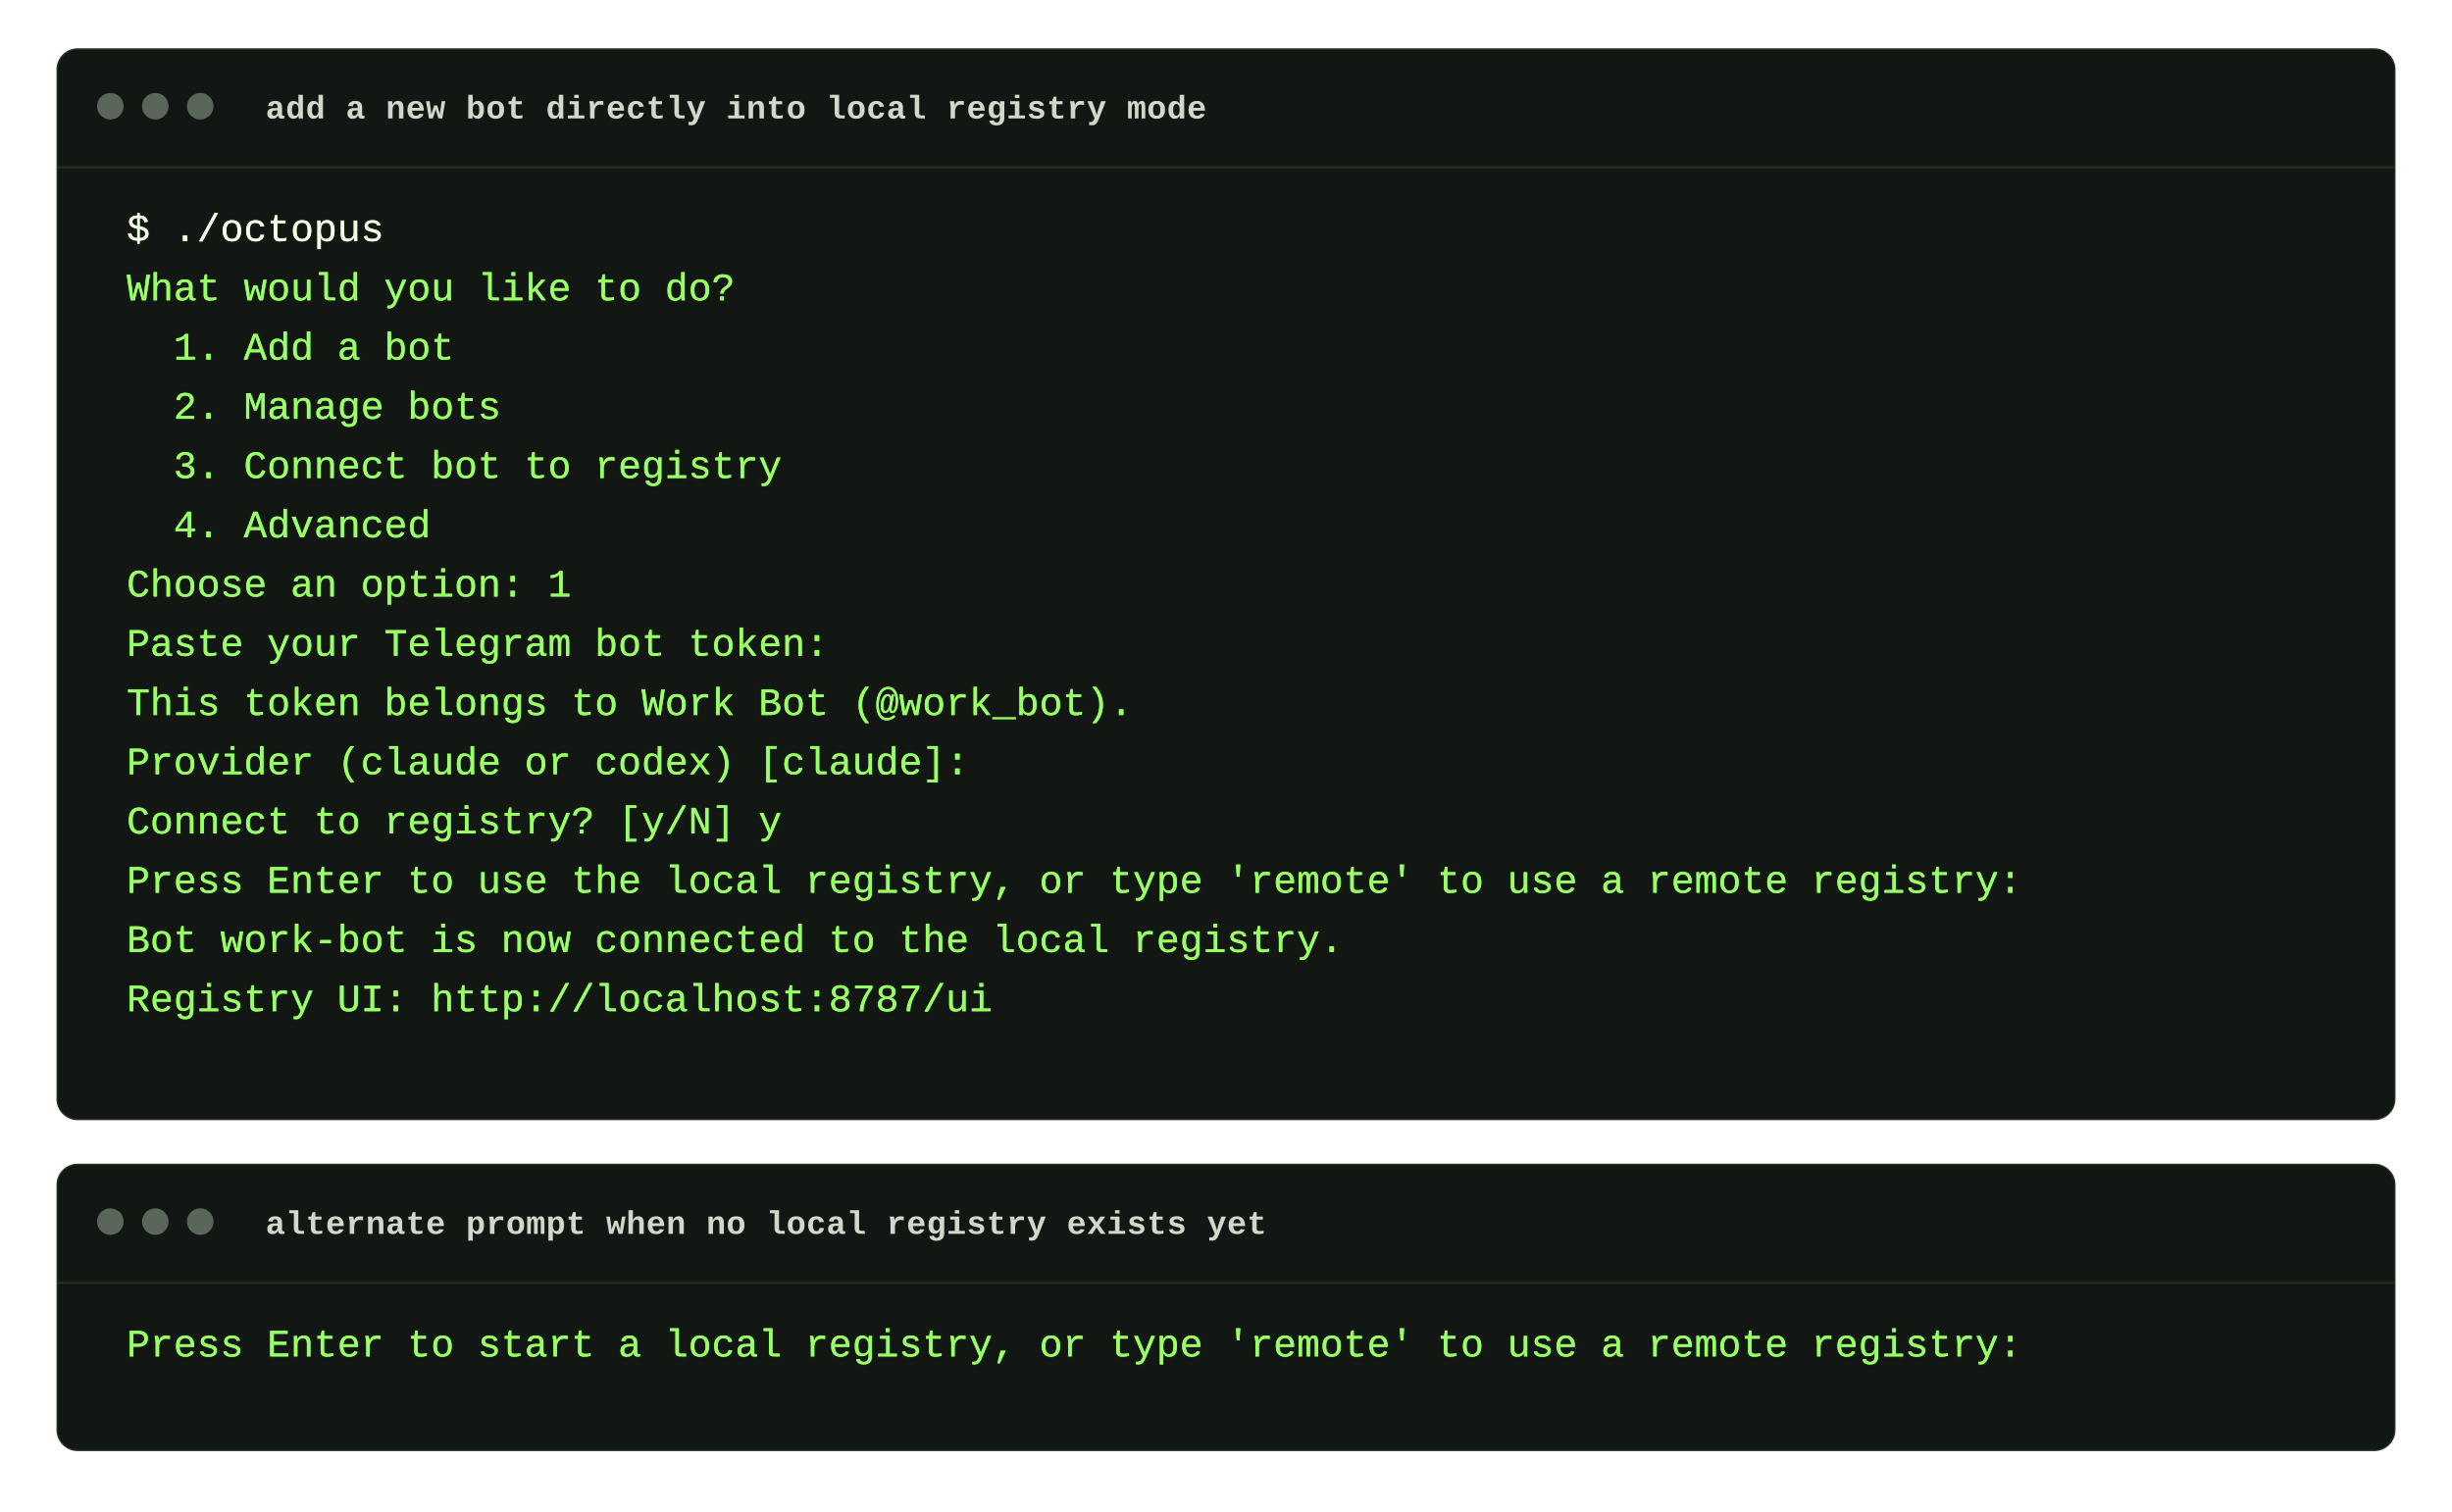
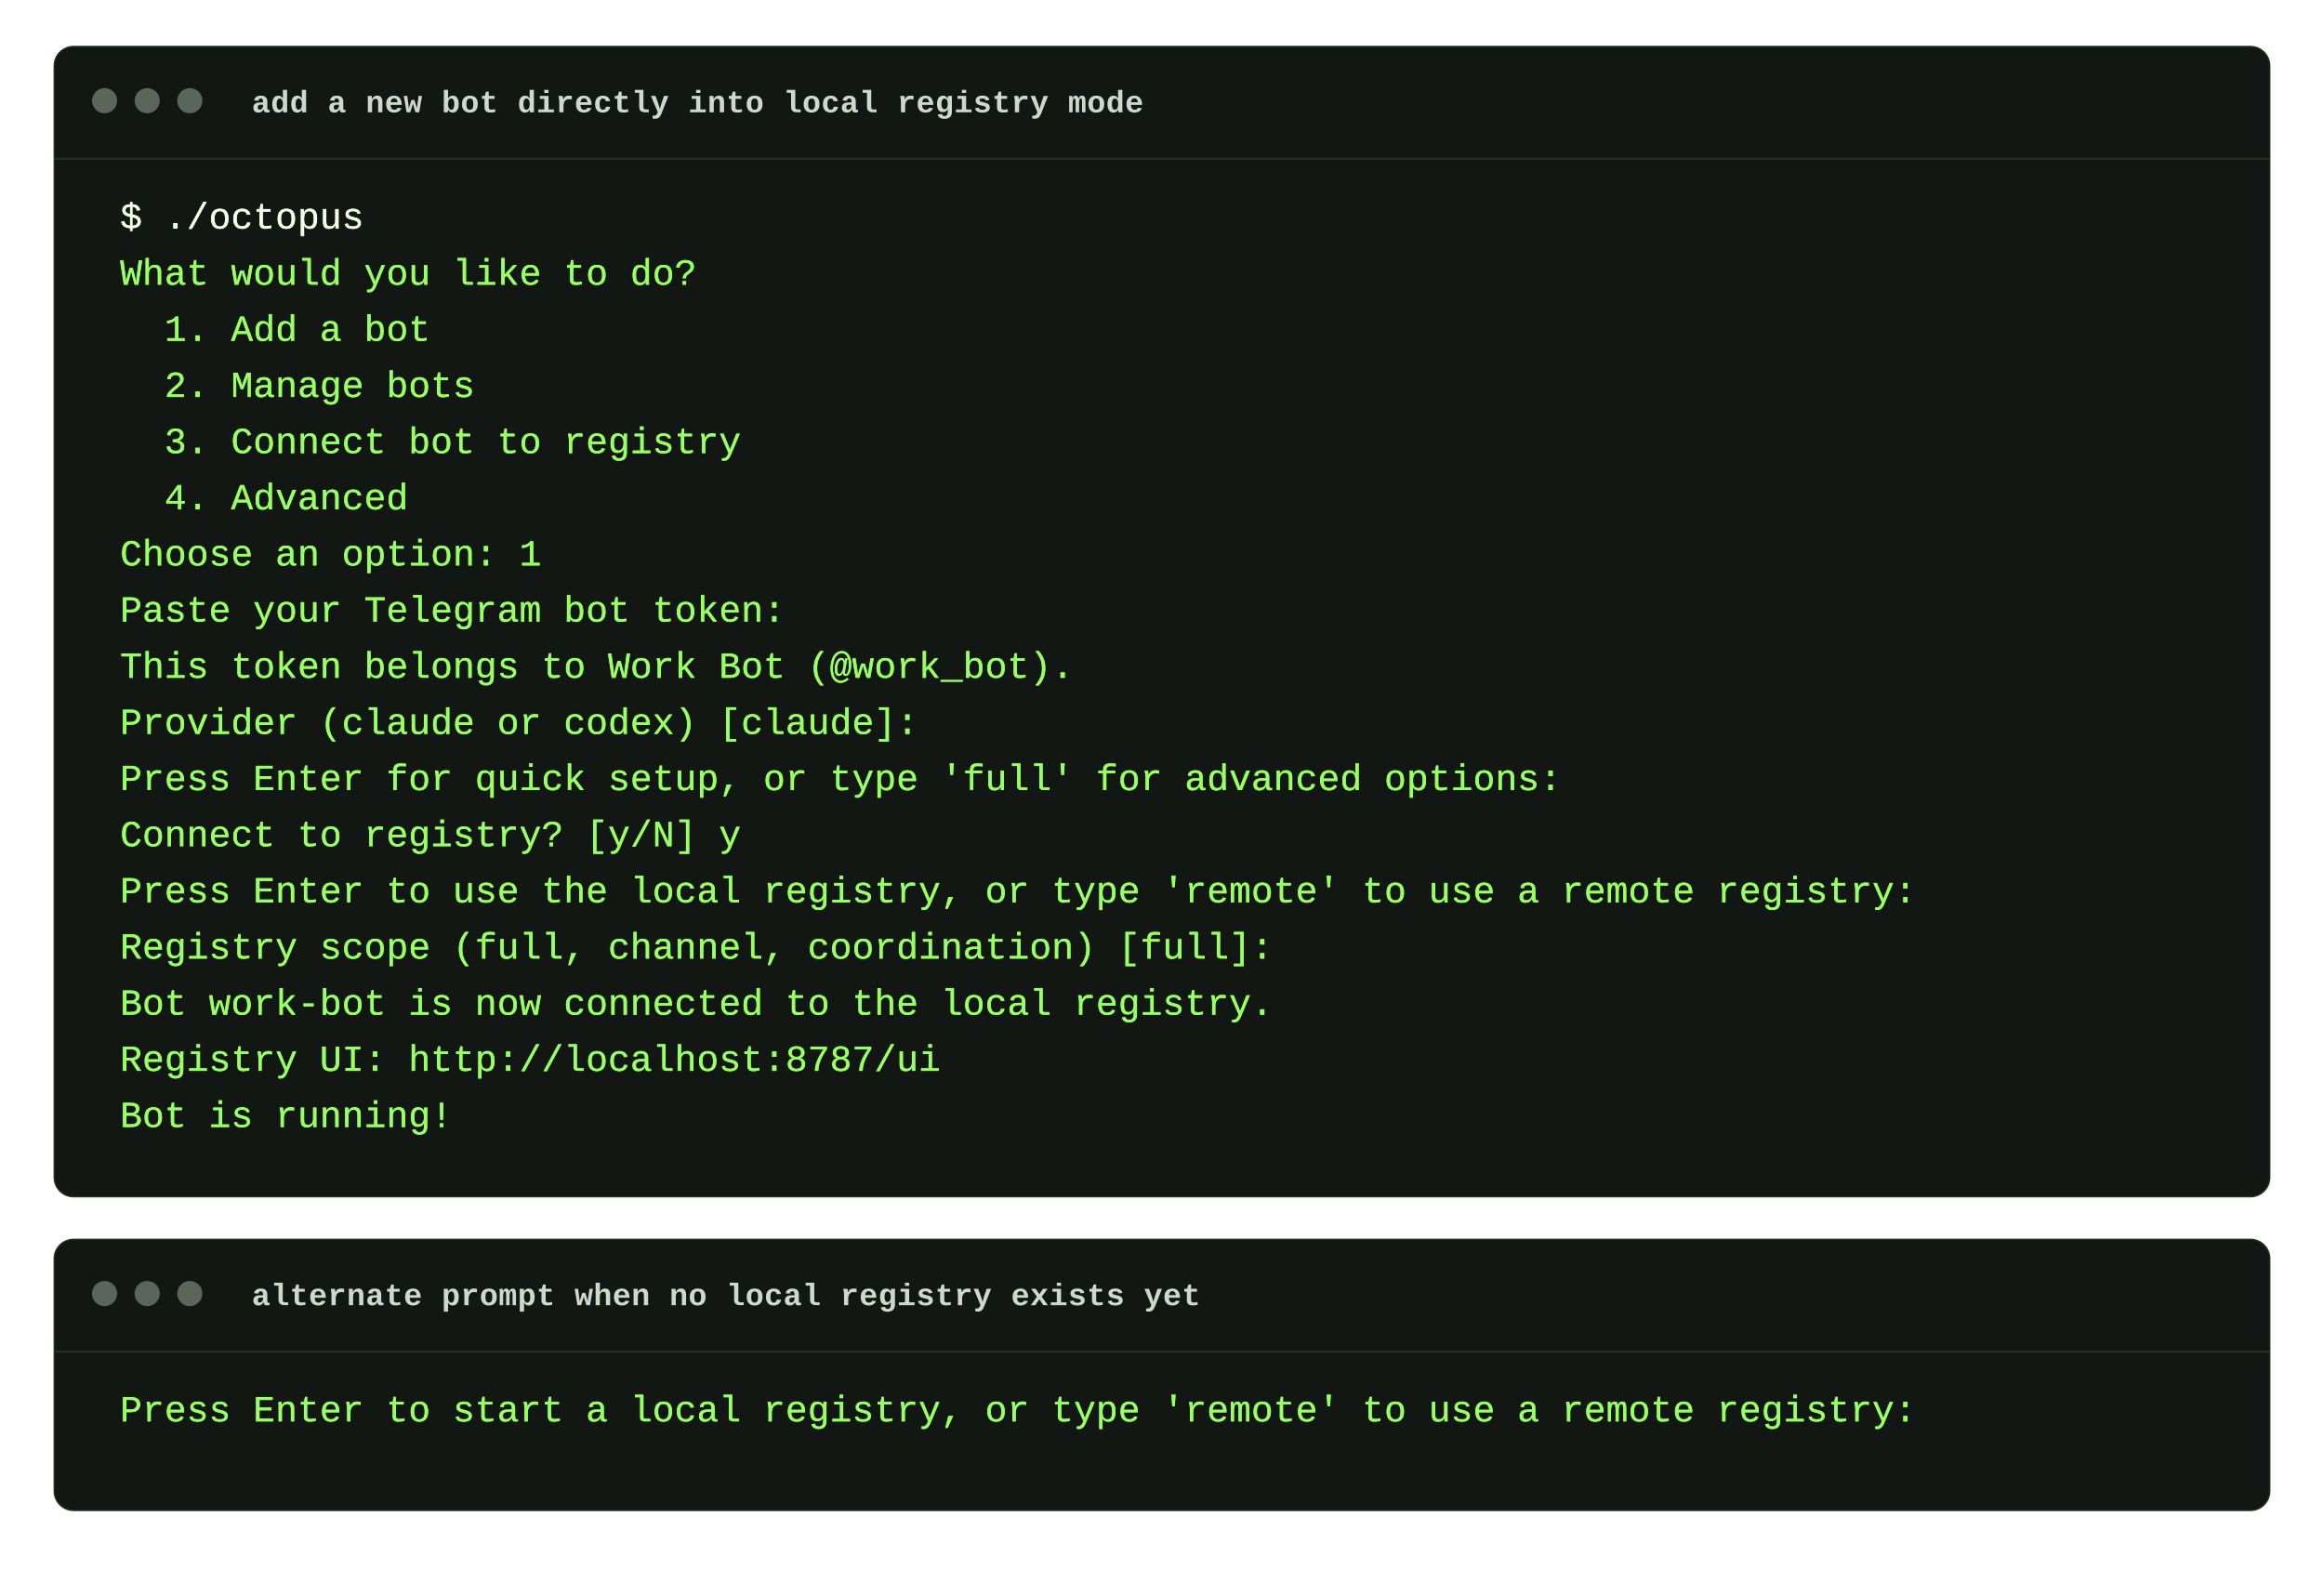
- <svg xmlns="http://www.w3.org/2000/svg" width="1200" height="740" viewBox="0 0 1200 740" role="img" aria-labelledby="title desc">
+ <svg xmlns="http://www.w3.org/2000/svg" width="1200" height="810" viewBox="0 0 1200 810" role="img" aria-labelledby="title desc">
  <style>
    .panel { fill: #131713; stroke: #223122; stroke-width: 0.7; }
    .rule { stroke: #274227; stroke-width: 1; opacity: 0.65; }
    .dot { fill: #5a665a; }
    .label { fill: #cfd8c9; font: 600 16px "IBM Plex Mono", "SFMono-Regular", Menlo, Monaco, Consolas, "Liberation Mono", monospace; letter-spacing: 0.2px; }
    .line { fill: #98ff64; font: 19px "IBM Plex Mono", "SFMono-Regular", Menlo, Monaco, Consolas, "Liberation Mono", monospace; letter-spacing: 0.05px; }
    .glow-copy { opacity: 0.42; filter: url(#crt-glow); }
    .prompt { fill: #f1ffe6; }
  </style>
  <defs>
    <filter id="crt-glow" x="-20%" y="-20%" width="140%" height="140%">
      <feGaussianBlur stdDeviation="0.6" result="blur" />
      <feColorMatrix in="blur" type="matrix" values="0 0 0 0 0.55 0 0 0 0 1 0 0 0 0 0.35 0 0 0 0.45 0" result="glow" />
      <feMerge>
        <feMergeNode in="glow" />
      </feMerge>
    </filter>
  </defs>
  <g transform="translate(28 24)">
-     <rect class="panel" x="0" y="0" width="1144" height="524" rx="10" />
+     <rect class="panel" x="0" y="0" width="1144" height="594" rx="10" />
    <circle class="dot" cx="26" cy="28" r="6.5" />
    <circle class="dot" cx="48" cy="28" r="6.5" />
    <circle class="dot" cx="70" cy="28" r="6.5" />
    <text class="label" x="102" y="34">add a new bot directly into local registry mode</text>
    <line class="rule" x1="0" y1="58" x2="1144" y2="58" />
    <g id="copy-add-bot-local">
      <text class="line" xml:space="preserve">
        <tspan class="prompt" x="34" y="94">$ ./octopus</tspan>
        <tspan x="34" dy="29">What would you like to do?</tspan>
        <tspan x="34" dy="29">  1. Add a bot</tspan>
        <tspan x="34" dy="29">  2. Manage bots</tspan>
        <tspan x="34" dy="29">  3. Connect bot to registry</tspan>
        <tspan x="34" dy="29">  4. Advanced</tspan>
        <tspan x="34" dy="29">Choose an option: 1</tspan>
        <tspan x="34" dy="29" />
        <tspan x="34" dy="29">Paste your Telegram bot token:</tspan>
        <tspan x="34" dy="29">This token belongs to Work Bot (@work_bot).</tspan>
        <tspan x="34" dy="29">Provider (claude or codex) [claude]:</tspan>
+         <tspan x="34" dy="29">Press Enter for quick setup, or type 'full' for advanced options:</tspan>
        <tspan x="34" dy="29">Connect to registry? [y/N] y</tspan>
        <tspan x="34" dy="29">Press Enter to use the local registry, or type 'remote' to use a remote registry:</tspan>
+         <tspan x="34" dy="29">Registry scope (full, channel, coordination) [full]:</tspan>
        <tspan x="34" dy="29">Bot work-bot is now connected to the local registry.</tspan>
        <tspan x="34" dy="29">Registry UI: http://localhost:8787/ui</tspan>
+         <tspan x="34" dy="29">Bot is running!</tspan>
      </text>
    </g>
    <use href="#copy-add-bot-local" class="glow-copy" />
    <use href="#copy-add-bot-local" />
-     <rect class="panel" x="0" y="546" width="1144" height="140" rx="10" />
-     <circle class="dot" cx="26" cy="574" r="6.5" />
-     <circle class="dot" cx="48" cy="574" r="6.5" />
-     <circle class="dot" cx="70" cy="574" r="6.5" />
-     <text class="label" x="102" y="580">alternate prompt when no local registry exists yet</text>
-     <line class="rule" x1="0" y1="604" x2="1144" y2="604" />
+     <rect class="panel" x="0" y="616" width="1144" height="140" rx="10" />
+     <circle class="dot" cx="26" cy="644" r="6.5" />
+     <circle class="dot" cx="48" cy="644" r="6.5" />
+     <circle class="dot" cx="70" cy="644" r="6.5" />
+     <text class="label" x="102" y="650">alternate prompt when no local registry exists yet</text>
+     <line class="rule" x1="0" y1="674" x2="1144" y2="674" />
    <g id="copy-add-bot-local-alt">
      <text class="line" xml:space="preserve">
-         <tspan x="34" y="640">Press Enter to start a local registry, or type 'remote' to use a remote registry:</tspan>
+         <tspan x="34" y="710">Press Enter to start a local registry, or type 'remote' to use a remote registry:</tspan>
      </text>
    </g>
    <use href="#copy-add-bot-local-alt" class="glow-copy" />
    <use href="#copy-add-bot-local-alt" />
  </g>
</svg>
